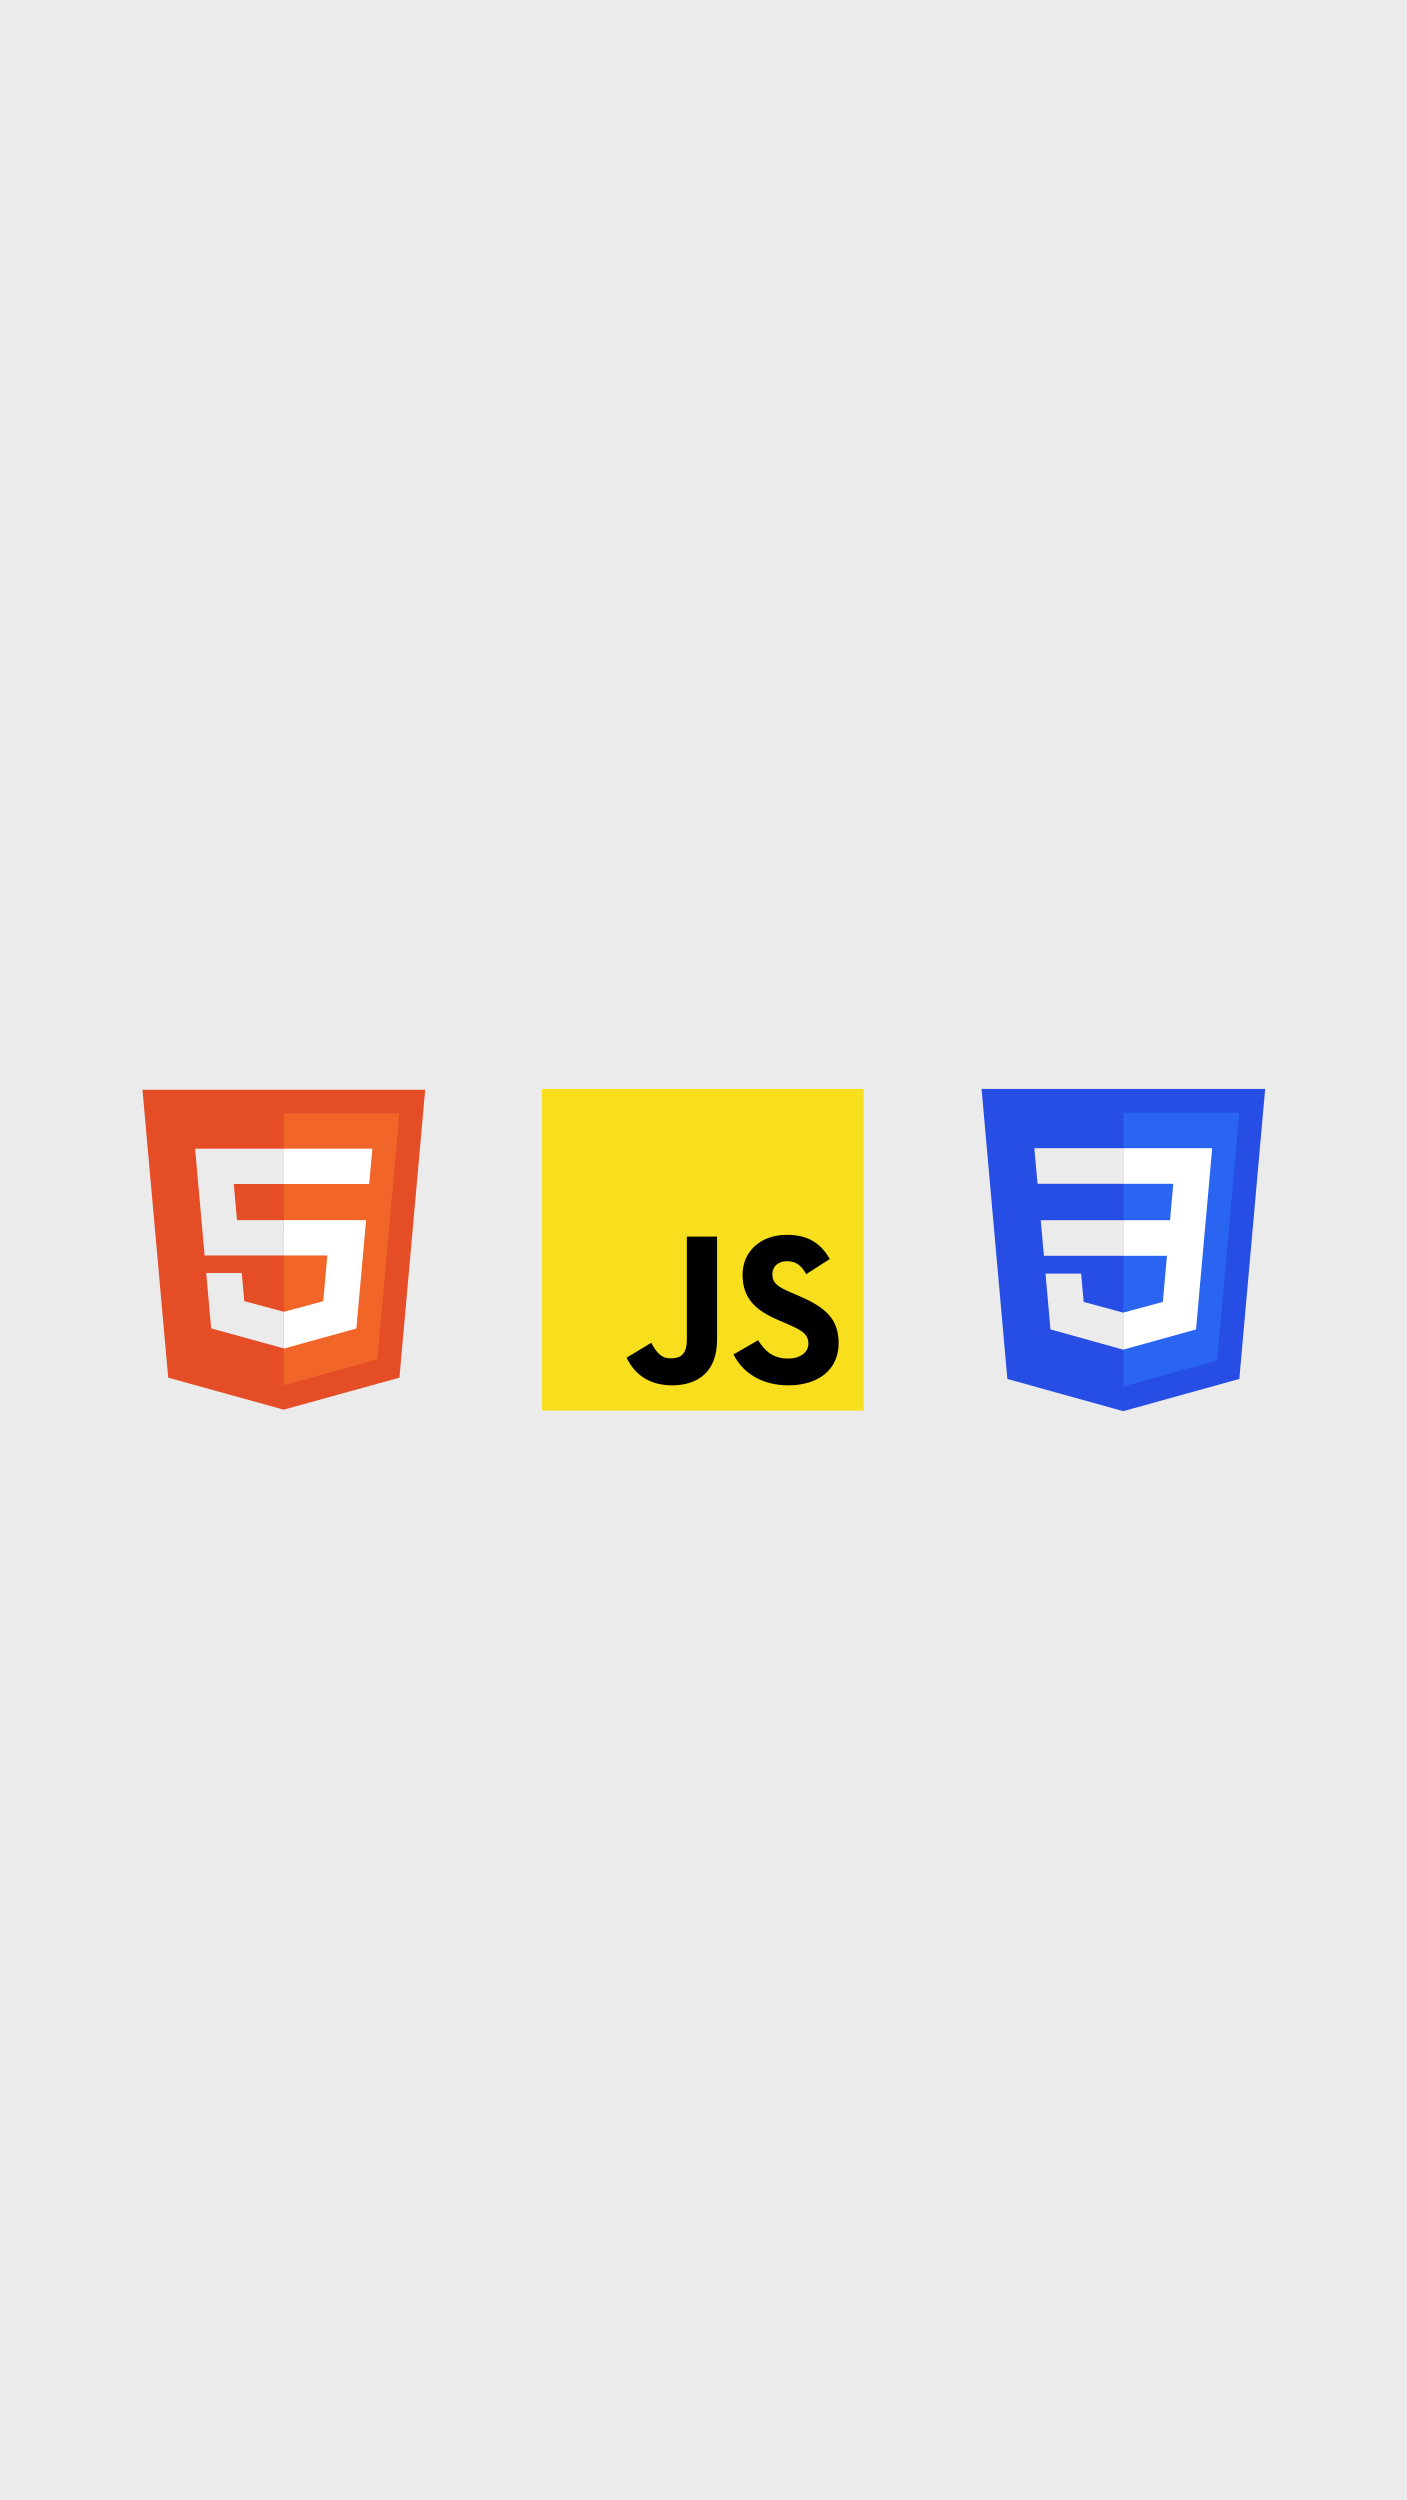
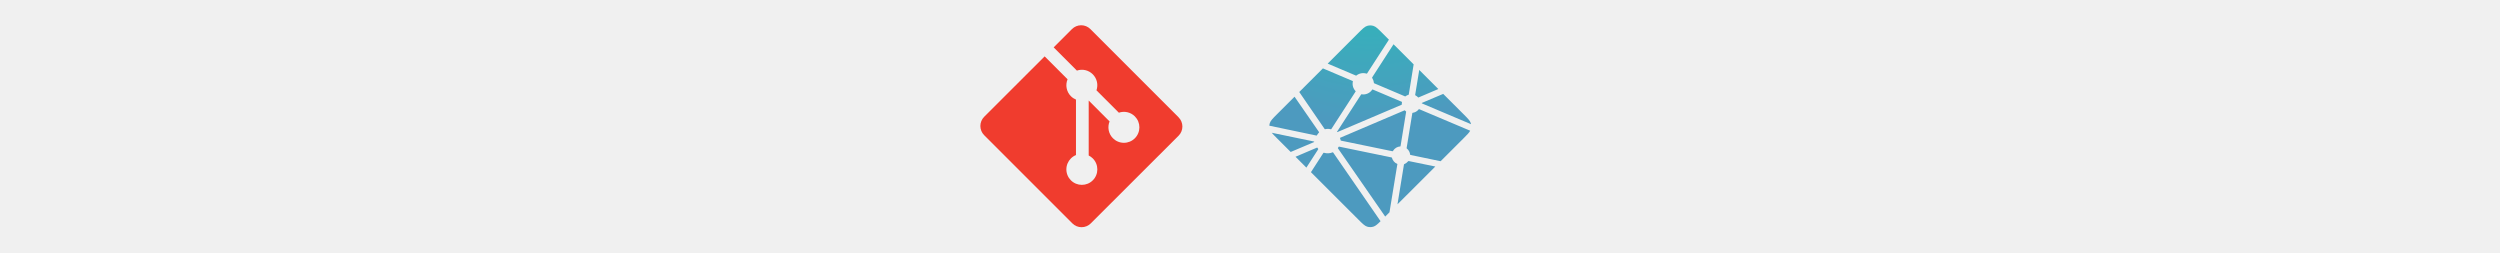
- <svg xmlns="http://www.w3.org/2000/svg" width="1080" zoomAndPan="magnify" viewBox="0 0 810 1440" height="1920" preserveAspectRatio="xMidYMid meet" version="1.0">
+ <svg xmlns="http://www.w3.org/2000/svg" width="1980" zoomAndPan="magnify" viewBox="0 0 1485 150" height="200" preserveAspectRatio="xMidYMid meet" version="1.0">
  <defs>
-     <clipPath id="d622444114">
-       <path d="M 82.109 627.223 L 244.859 627.223 L 244.859 812 L 82.109 812 Z M 82.109 627.223 " clip-rule="nonzero" />
+     <clipPath id="f7210a0e6b">
+       <path d="M 582.34 15 L 702.34 15 L 702.34 135 L 582.34 135 Z M 582.34 15 " clip-rule="nonzero" />
    </clipPath>
-     <clipPath id="7d86063d41">
-       <path d="M 312.223 627.223 L 497.473 627.223 L 497.473 812.473 L 312.223 812.473 Z M 312.223 627.223 " clip-rule="nonzero" />
+     <clipPath id="9818a526a3">
+       <path d="M 753.895 15 L 873.895 15 L 873.895 135 L 753.895 135 Z M 753.895 15 " clip-rule="nonzero" />
    </clipPath>
-     <clipPath id="4a450dfd82">
-       <path d="M 565.277 627 L 728.777 627 L 728.777 812.84 L 565.277 812.84 Z M 565.277 627 " clip-rule="nonzero" />
+     <clipPath id="0970a0b723">
+       <path d="M 840.82 56.672 L 840.777 56.652 C 840.75 56.645 840.727 56.633 840.703 56.613 C 840.633 56.535 840.602 56.426 840.617 56.32 L 843.035 41.555 L 854.375 52.883 L 842.578 57.898 C 842.547 57.91 842.516 57.918 842.477 57.914 L 842.43 57.914 C 842.418 57.906 842.402 57.895 842.371 57.863 C 841.93 57.375 841.406 56.969 840.82 56.672 Z M 857.27 55.773 L 869.395 67.883 C 871.91 70.402 873.176 71.66 873.633 73.113 C 873.703 73.328 873.758 73.543 873.801 73.77 L 844.828 61.508 C 844.809 61.504 844.793 61.496 844.781 61.488 C 844.664 61.445 844.527 61.391 844.527 61.273 C 844.527 61.152 844.668 61.098 844.781 61.051 L 844.816 61.035 Z M 873.305 77.652 C 872.684 78.828 871.461 80.051 869.398 82.113 L 855.727 95.766 L 838.043 92.086 L 837.953 92.07 C 837.797 92.047 837.629 92.016 837.629 91.875 C 837.492 90.402 836.754 89.055 835.582 88.148 C 835.508 88.078 835.527 87.965 835.551 87.859 C 835.551 87.844 835.551 87.828 835.555 87.812 L 838.883 67.422 L 838.891 67.355 C 838.91 67.199 838.938 67.016 839.082 67.016 C 840.52 66.836 841.828 66.09 842.711 64.938 C 842.738 64.91 842.758 64.871 842.797 64.852 C 842.895 64.805 843.016 64.852 843.117 64.898 Z M 852.582 98.906 L 830.102 121.363 L 833.949 97.738 L 833.961 97.707 C 833.961 97.676 833.969 97.645 833.977 97.613 C 834.004 97.539 834.09 97.508 834.168 97.48 L 834.207 97.461 C 835.051 97.105 835.793 96.547 836.379 95.844 C 836.453 95.762 836.543 95.676 836.66 95.66 C 836.691 95.652 836.719 95.652 836.754 95.66 L 852.582 98.91 Z M 825.348 126.113 L 822.812 128.645 L 794.801 88.203 C 794.789 88.188 794.777 88.176 794.77 88.16 C 794.723 88.102 794.676 88.039 794.688 87.973 C 794.688 87.922 794.723 87.879 794.754 87.844 L 794.785 87.801 C 794.871 87.676 794.941 87.551 795.02 87.418 L 795.082 87.309 L 795.094 87.301 C 795.137 87.227 795.176 87.148 795.254 87.109 C 795.32 87.078 795.41 87.09 795.48 87.109 L 826.516 93.5 C 826.602 93.516 826.688 93.547 826.75 93.605 C 826.793 93.645 826.805 93.688 826.812 93.738 C 827.254 95.395 828.441 96.754 830.027 97.41 C 830.117 97.449 830.078 97.551 830.035 97.652 C 830.02 97.699 830.004 97.746 829.988 97.793 C 829.602 100.172 826.246 120.598 825.348 126.113 Z M 820.055 131.395 C 818.188 133.246 817.082 134.223 815.836 134.617 C 814.609 135.004 813.297 135.004 812.066 134.617 C 810.609 134.152 809.348 132.898 806.828 130.379 L 778.699 102.277 L 786.047 90.895 C 786.082 90.836 786.117 90.785 786.172 90.75 C 786.25 90.691 786.363 90.715 786.457 90.75 C 788.145 91.254 789.953 91.164 791.578 90.488 C 791.664 90.457 791.75 90.434 791.816 90.496 C 791.848 90.523 791.879 90.559 791.902 90.594 L 820.055 131.402 Z M 775.984 99.566 L 769.531 93.121 L 782.277 87.691 C 782.309 87.68 782.344 87.668 782.379 87.668 C 782.488 87.668 782.551 87.777 782.605 87.871 C 782.734 88.066 782.871 88.258 783.012 88.445 L 783.051 88.496 C 783.09 88.551 783.066 88.605 783.027 88.652 L 775.988 99.566 Z M 766.676 90.266 L 758.512 82.113 C 757.125 80.723 756.117 79.719 755.414 78.855 L 780.242 84 C 780.273 84.004 780.305 84.008 780.336 84.016 C 780.488 84.039 780.656 84.066 780.656 84.211 C 780.656 84.363 780.473 84.441 780.316 84.496 L 780.242 84.527 Z M 753.988 74.664 C 754.016 74.133 754.113 73.613 754.27 73.113 C 754.734 71.66 755.992 70.402 758.512 67.883 L 768.961 57.445 C 773.77 64.422 778.594 71.387 783.43 78.34 C 783.516 78.453 783.609 78.582 783.512 78.676 C 783.055 79.176 782.598 79.727 782.277 80.32 C 782.242 80.402 782.188 80.465 782.121 80.52 C 782.078 80.543 782.035 80.531 781.988 80.523 L 781.984 80.523 L 753.988 74.66 Z M 771.758 54.652 L 785.805 40.621 C 787.125 41.199 791.93 43.227 796.23 45.039 C 799.48 46.414 802.449 47.664 803.379 48.07 C 803.473 48.105 803.555 48.145 803.598 48.238 C 803.621 48.293 803.613 48.367 803.598 48.426 C 803.145 50.484 803.762 52.629 805.238 54.137 C 805.332 54.23 805.238 54.367 805.152 54.48 L 805.109 54.547 L 790.844 76.621 C 790.809 76.68 790.773 76.73 790.711 76.773 C 790.637 76.82 790.527 76.797 790.441 76.777 C 789.887 76.633 789.316 76.555 788.742 76.543 C 788.23 76.543 787.672 76.637 787.109 76.742 L 787.105 76.742 C 787.043 76.75 786.988 76.766 786.938 76.727 C 786.883 76.68 786.836 76.629 786.797 76.566 Z M 788.645 37.785 L 806.828 19.617 C 809.348 17.102 810.609 15.844 812.066 15.383 C 813.297 14.996 814.609 14.996 815.836 15.383 C 817.297 15.844 818.555 17.102 821.074 19.617 L 825.016 23.555 L 812.082 43.566 C 812.051 43.625 812.008 43.676 811.953 43.715 C 811.879 43.77 811.766 43.746 811.672 43.715 C 809.602 43.09 807.355 43.523 805.668 44.871 C 805.582 44.961 805.457 44.91 805.348 44.863 C 803.66 44.129 790.523 38.582 788.645 37.785 Z M 827.762 26.301 L 839.707 38.23 L 836.828 56.035 L 836.828 56.082 C 836.828 56.121 836.82 56.16 836.805 56.199 C 836.773 56.262 836.711 56.273 836.648 56.293 C 836.031 56.48 835.453 56.77 834.934 57.148 C 834.91 57.164 834.891 57.18 834.871 57.199 C 834.84 57.238 834.801 57.273 834.746 57.277 C 834.699 57.281 834.656 57.273 834.609 57.258 L 816.414 49.531 L 816.375 49.516 C 816.262 49.469 816.121 49.414 816.121 49.293 C 816.016 48.281 815.688 47.305 815.152 46.434 C 815.066 46.293 814.973 46.141 815.047 45.996 Z M 815.465 53.191 L 832.527 60.41 C 832.621 60.453 832.723 60.492 832.762 60.59 C 832.781 60.648 832.781 60.711 832.762 60.77 C 832.715 61.02 832.668 61.301 832.668 61.59 L 832.668 62.07 C 832.668 62.188 832.547 62.238 832.434 62.285 L 832.402 62.297 C 829.695 63.449 794.453 78.457 794.402 78.457 C 794.348 78.457 794.293 78.457 794.238 78.406 C 794.145 78.312 794.238 78.184 794.324 78.066 C 794.34 78.043 794.352 78.023 794.367 78 L 808.387 56.316 L 808.414 56.277 C 808.492 56.148 808.586 56 808.738 56 L 808.879 56.023 C 809.195 56.066 809.48 56.105 809.762 56.105 C 811.891 56.105 813.863 55.07 815.051 53.305 C 815.078 53.254 815.117 53.215 815.16 53.18 C 815.242 53.117 815.363 53.148 815.465 53.191 Z M 795.926 81.895 L 834.34 65.527 C 834.34 65.527 834.395 65.527 834.449 65.578 C 834.656 65.789 834.84 65.93 835.008 66.062 L 835.09 66.117 C 835.172 66.16 835.25 66.211 835.254 66.289 C 835.254 66.324 835.254 66.34 835.25 66.371 L 831.961 86.559 L 831.945 86.641 C 831.922 86.797 831.906 86.977 831.754 86.977 C 829.977 87.094 828.367 88.086 827.457 89.621 L 827.445 89.648 C 827.402 89.719 827.359 89.789 827.289 89.828 C 827.223 89.855 827.141 89.844 827.07 89.828 L 796.434 83.52 C 796.402 83.508 795.961 81.895 795.926 81.895 Z M 795.926 81.895 " clip-rule="nonzero" />
    </clipPath>
-     <clipPath id="b17ece7ee8">
-       <path d="M 603 581.84 L 629 581.84 L 629 613 L 603 613 Z M 603 581.84 " clip-rule="nonzero" />
-     </clipPath>
-     <clipPath id="2f8a933d77">
-       <path d="M 633 581.84 L 659 581.84 L 659 614 L 633 614 Z M 633 581.84 " clip-rule="nonzero" />
-     </clipPath>
-     <clipPath id="229a18867d">
-       <path d="M 663 581.84 L 689 581.84 L 689 614 L 663 614 Z M 663 581.84 " clip-rule="nonzero" />
-     </clipPath>
-     <clipPath id="db6ac9955b">
-       <path d="M 570.434 552.703 L 723.875 552.703 L 723.875 618.742 L 570.434 618.742 Z M 570.434 552.703 " clip-rule="nonzero" />
-     </clipPath>
+     <radialGradient gradientTransform="matrix(0.999995, 0, 0, 1.000005, 753.9887, 15.0936)" gradientUnits="userSpaceOnUse" r="119.813" cx="59.907" id="e9aead6ddc" cy="-59.907" fx="59.907" fy="-59.907">
+       <stop stop-opacity="1" stop-color="rgb(12.637%, 77.464%, 71.823%)" offset="0" />
+       <stop stop-opacity="1" stop-color="rgb(12.88%, 77.229%, 71.866%)" offset="0.016" />
+       <stop stop-opacity="1" stop-color="rgb(13.087%, 77.028%, 71.902%)" offset="0.027" />
+       <stop stop-opacity="1" stop-color="rgb(13.295%, 76.826%, 71.939%)" offset="0.039" />
+       <stop stop-opacity="1" stop-color="rgb(13.501%, 76.625%, 71.974%)" offset="0.051" />
+       <stop stop-opacity="1" stop-color="rgb(13.708%, 76.424%, 72.011%)" offset="0.062" />
+       <stop stop-opacity="1" stop-color="rgb(13.916%, 76.222%, 72.047%)" offset="0.074" />
+       <stop stop-opacity="1" stop-color="rgb(14.124%, 76.021%, 72.084%)" offset="0.086" />
+       <stop stop-opacity="1" stop-color="rgb(14.331%, 75.819%, 72.121%)" offset="0.098" />
+       <stop stop-opacity="1" stop-color="rgb(14.539%, 75.616%, 72.156%)" offset="0.109" />
+       <stop stop-opacity="1" stop-color="rgb(14.746%, 75.415%, 72.192%)" offset="0.121" />
+       <stop stop-opacity="1" stop-color="rgb(14.954%, 75.214%, 72.229%)" offset="0.133" />
+       <stop stop-opacity="1" stop-color="rgb(15.161%, 75.012%, 72.266%)" offset="0.145" />
+       <stop stop-opacity="1" stop-color="rgb(15.369%, 74.811%, 72.302%)" offset="0.156" />
+       <stop stop-opacity="1" stop-color="rgb(15.576%, 74.609%, 72.337%)" offset="0.168" />
+       <stop stop-opacity="1" stop-color="rgb(15.784%, 74.408%, 72.374%)" offset="0.18" />
+       <stop stop-opacity="1" stop-color="rgb(15.991%, 74.207%, 72.411%)" offset="0.191" />
+       <stop stop-opacity="1" stop-color="rgb(16.199%, 74.005%, 72.447%)" offset="0.203" />
+       <stop stop-opacity="1" stop-color="rgb(16.406%, 73.804%, 72.484%)" offset="0.215" />
+       <stop stop-opacity="1" stop-color="rgb(16.614%, 73.601%, 72.519%)" offset="0.227" />
+       <stop stop-opacity="1" stop-color="rgb(16.82%, 73.399%, 72.556%)" offset="0.238" />
+       <stop stop-opacity="1" stop-color="rgb(17.027%, 73.198%, 72.592%)" offset="0.25" />
+       <stop stop-opacity="1" stop-color="rgb(17.303%, 72.929%, 72.641%)" offset="0.262" />
+       <stop stop-opacity="1" stop-color="rgb(17.65%, 72.594%, 72.701%)" offset="0.281" />
+       <stop stop-opacity="1" stop-color="rgb(17.996%, 72.258%, 72.762%)" offset="0.301" />
+       <stop stop-opacity="1" stop-color="rgb(18.341%, 71.922%, 72.823%)" offset="0.32" />
+       <stop stop-opacity="1" stop-color="rgb(18.687%, 71.585%, 72.882%)" offset="0.34" />
+       <stop stop-opacity="1" stop-color="rgb(19.032%, 71.249%, 72.943%)" offset="0.359" />
+       <stop stop-opacity="1" stop-color="rgb(19.344%, 70.947%, 72.998%)" offset="0.379" />
+       <stop stop-opacity="1" stop-color="rgb(19.62%, 70.679%, 73.047%)" offset="0.395" />
+       <stop stop-opacity="1" stop-color="rgb(19.897%, 70.41%, 73.094%)" offset="0.41" />
+       <stop stop-opacity="1" stop-color="rgb(20.174%, 70.142%, 73.143%)" offset="0.426" />
+       <stop stop-opacity="1" stop-color="rgb(20.45%, 69.873%, 73.192%)" offset="0.441" />
+       <stop stop-opacity="1" stop-color="rgb(20.726%, 69.604%, 73.241%)" offset="0.457" />
+       <stop stop-opacity="1" stop-color="rgb(21.004%, 69.334%, 73.288%)" offset="0.473" />
+       <stop stop-opacity="1" stop-color="rgb(21.28%, 69.066%, 73.337%)" offset="0.488" />
+       <stop stop-opacity="1" stop-color="rgb(21.523%, 68.831%, 73.38%)" offset="0.504" />
+       <stop stop-opacity="1" stop-color="rgb(21.73%, 68.629%, 73.416%)" offset="0.516" />
+       <stop stop-opacity="1" stop-color="rgb(21.938%, 68.428%, 73.453%)" offset="0.527" />
+       <stop stop-opacity="1" stop-color="rgb(22.144%, 68.227%, 73.488%)" offset="0.539" />
+       <stop stop-opacity="1" stop-color="rgb(22.351%, 68.025%, 73.524%)" offset="0.551" />
+       <stop stop-opacity="1" stop-color="rgb(22.559%, 67.824%, 73.561%)" offset="0.562" />
+       <stop stop-opacity="1" stop-color="rgb(22.766%, 67.622%, 73.598%)" offset="0.574" />
+       <stop stop-opacity="1" stop-color="rgb(22.974%, 67.421%, 73.634%)" offset="0.586" />
+       <stop stop-opacity="1" stop-color="rgb(23.181%, 67.218%, 73.669%)" offset="0.598" />
+       <stop stop-opacity="1" stop-color="rgb(23.389%, 67.017%, 73.706%)" offset="0.609" />
+       <stop stop-opacity="1" stop-color="rgb(23.596%, 66.815%, 73.743%)" offset="0.621" />
+       <stop stop-opacity="1" stop-color="rgb(23.872%, 66.547%, 73.792%)" offset="0.633" />
+       <stop stop-opacity="1" stop-color="rgb(24.219%, 66.211%, 73.851%)" offset="0.652" />
+       <stop stop-opacity="1" stop-color="rgb(24.564%, 65.875%, 73.912%)" offset="0.672" />
+       <stop stop-opacity="1" stop-color="rgb(24.875%, 65.573%, 73.967%)" offset="0.691" />
+       <stop stop-opacity="1" stop-color="rgb(25.151%, 65.305%, 74.016%)" offset="0.707" />
+       <stop stop-opacity="1" stop-color="rgb(25.427%, 65.034%, 74.063%)" offset="0.723" />
+       <stop stop-opacity="1" stop-color="rgb(25.705%, 64.766%, 74.112%)" offset="0.738" />
+       <stop stop-opacity="1" stop-color="rgb(25.948%, 64.531%, 74.155%)" offset="0.754" />
+       <stop stop-opacity="1" stop-color="rgb(26.155%, 64.33%, 74.191%)" offset="0.766" />
+       <stop stop-opacity="1" stop-color="rgb(26.363%, 64.128%, 74.226%)" offset="0.777" />
+       <stop stop-opacity="1" stop-color="rgb(26.569%, 63.927%, 74.263%)" offset="0.789" />
+       <stop stop-opacity="1" stop-color="rgb(26.776%, 63.725%, 74.3%)" offset="0.801" />
+       <stop stop-opacity="1" stop-color="rgb(26.984%, 63.524%, 74.336%)" offset="0.812" />
+       <stop stop-opacity="1" stop-color="rgb(27.26%, 63.255%, 74.385%)" offset="0.824" />
+       <stop stop-opacity="1" stop-color="rgb(27.606%, 62.918%, 74.445%)" offset="0.844" />
+       <stop stop-opacity="1" stop-color="rgb(27.917%, 62.616%, 74.5%)" offset="0.863" />
+       <stop stop-opacity="1" stop-color="rgb(28.16%, 62.381%, 74.542%)" offset="0.879" />
+       <stop stop-opacity="1" stop-color="rgb(28.368%, 62.18%, 74.579%)" offset="0.891" />
+       <stop stop-opacity="1" stop-color="rgb(28.575%, 61.978%, 74.614%)" offset="0.902" />
+       <stop stop-opacity="1" stop-color="rgb(28.851%, 61.71%, 74.663%)" offset="0.914" />
+       <stop stop-opacity="1" stop-color="rgb(29.161%, 61.407%, 74.718%)" offset="0.934" />
+       <stop stop-opacity="1" stop-color="rgb(29.404%, 61.172%, 74.76%)" offset="0.949" />
+       <stop stop-opacity="1" stop-color="rgb(29.68%, 60.902%, 74.808%)" offset="0.961" />
+       <stop stop-opacity="1" stop-color="rgb(30.026%, 60.567%, 74.869%)" offset="0.98" />
+       <stop stop-opacity="1" stop-color="rgb(30.199%, 60.399%, 74.899%)" offset="1" />
+     </radialGradient>
  </defs>
-   <rect x="-81" width="972" fill="#ffffff" y="-144" height="1728" fill-opacity="1" />
-   <rect x="-81" width="972" fill="#ffffff" y="-144" height="1728" fill-opacity="1" />
-   <rect x="-81" width="972" fill="#ebebeb" y="-144" height="1728" fill-opacity="1" />
-   <g clip-path="url(#d622444114)">
-     <path fill="#e44d26" d="M 96.887 793.551 L 82.066 627.738 L 244.906 627.738 L 230.074 793.527 L 163.383 811.965 Z M 96.887 793.551 " fill-opacity="1" fill-rule="nonzero" />
+   <g clip-path="url(#f7210a0e6b)">
+     <path fill="#f03c2e" d="M 700.074 69.656 L 647.684 17.266 C 647.324 16.906 646.934 16.586 646.512 16.305 C 646.09 16.023 645.645 15.785 645.176 15.59 C 644.707 15.395 644.223 15.25 643.727 15.148 C 643.23 15.051 642.727 15 642.219 15 C 641.711 15 641.207 15.051 640.711 15.148 C 640.215 15.25 639.73 15.395 639.262 15.59 C 638.793 15.785 638.348 16.023 637.926 16.305 C 637.504 16.586 637.113 16.906 636.754 17.266 L 625.879 28.141 L 639.68 41.941 C 642.891 40.816 646.566 41.582 649.121 44.141 C 649.73 44.75 650.242 45.434 650.66 46.188 C 651.078 46.941 651.383 47.738 651.574 48.578 C 651.77 49.418 651.84 50.27 651.793 51.129 C 651.746 51.988 651.582 52.824 651.301 53.641 L 664.602 66.941 C 667.82 65.832 671.531 66.547 674.102 69.125 C 674.527 69.551 674.91 70.016 675.246 70.516 C 675.582 71.02 675.867 71.551 676.098 72.109 C 676.328 72.664 676.504 73.242 676.621 73.832 C 676.738 74.426 676.797 75.023 676.797 75.629 C 676.797 76.234 676.738 76.832 676.621 77.422 C 676.504 78.016 676.328 78.59 676.098 79.148 C 675.867 79.707 675.582 80.238 675.246 80.738 C 674.91 81.242 674.531 81.707 674.102 82.133 C 673.676 82.562 673.211 82.941 672.707 83.277 C 672.207 83.613 671.676 83.898 671.117 84.129 C 670.559 84.359 669.984 84.531 669.391 84.652 C 668.801 84.77 668.199 84.828 667.598 84.828 C 666.992 84.828 666.395 84.766 665.801 84.648 C 665.211 84.531 664.633 84.355 664.078 84.125 C 663.52 83.895 662.988 83.609 662.484 83.273 C 661.984 82.938 661.52 82.555 661.094 82.129 C 658.395 79.43 657.727 75.453 659.09 72.129 L 646.684 59.723 L 646.684 92.367 C 647.59 92.816 648.402 93.395 649.121 94.105 C 649.551 94.531 649.93 94.996 650.266 95.5 C 650.602 96 650.887 96.531 651.117 97.09 C 651.348 97.648 651.523 98.223 651.641 98.816 C 651.758 99.406 651.816 100.004 651.816 100.609 C 651.816 101.211 651.758 101.812 651.641 102.402 C 651.523 102.996 651.348 103.57 651.117 104.129 C 650.887 104.688 650.602 105.215 650.266 105.719 C 649.93 106.219 649.551 106.684 649.121 107.109 C 648.695 107.539 648.23 107.918 647.73 108.254 C 647.227 108.59 646.695 108.875 646.141 109.105 C 645.582 109.336 645.008 109.512 644.414 109.629 C 643.82 109.746 643.223 109.805 642.621 109.805 C 642.016 109.805 641.418 109.746 640.824 109.629 C 640.234 109.512 639.66 109.336 639.102 109.105 C 638.543 108.875 638.012 108.59 637.512 108.254 C 637.008 107.918 636.543 107.539 636.117 107.109 C 635.691 106.684 635.309 106.219 634.973 105.719 C 634.637 105.215 634.352 104.688 634.121 104.129 C 633.891 103.57 633.715 102.996 633.598 102.402 C 633.48 101.812 633.422 101.211 633.422 100.609 C 633.422 100.004 633.48 99.406 633.598 98.812 C 633.715 98.223 633.891 97.648 634.121 97.09 C 634.352 96.531 634.637 96 634.973 95.5 C 635.309 94.996 635.691 94.531 636.117 94.105 C 637.008 93.223 637.992 92.551 639.129 92.102 L 639.129 59.152 C 638.035 58.703 637.008 58.039 636.117 57.145 C 635.473 56.5 634.934 55.777 634.504 54.973 C 634.074 54.168 633.773 53.316 633.598 52.422 C 633.418 51.527 633.379 50.625 633.469 49.715 C 633.562 48.809 633.785 47.934 634.137 47.094 L 620.523 33.488 L 584.602 69.375 C 584.242 69.734 583.922 70.125 583.637 70.547 C 583.355 70.969 583.117 71.414 582.922 71.883 C 582.73 72.352 582.582 72.836 582.484 73.332 C 582.383 73.832 582.336 74.332 582.336 74.84 C 582.336 75.348 582.383 75.852 582.484 76.348 C 582.582 76.848 582.73 77.328 582.922 77.801 C 583.117 78.27 583.355 78.715 583.637 79.137 C 583.922 79.559 584.242 79.949 584.602 80.305 L 636.996 132.695 C 637.355 133.051 637.742 133.371 638.164 133.656 C 638.586 133.938 639.031 134.176 639.5 134.371 C 639.969 134.562 640.453 134.711 640.953 134.809 C 641.449 134.906 641.953 134.957 642.457 134.957 C 642.965 134.957 643.469 134.906 643.965 134.809 C 644.465 134.711 644.945 134.562 645.414 134.371 C 645.883 134.176 646.328 133.938 646.75 133.656 C 647.172 133.371 647.562 133.051 647.922 132.695 L 700.074 80.625 C 700.434 80.266 700.754 79.875 701.035 79.453 C 701.316 79.031 701.555 78.586 701.75 78.117 C 701.945 77.648 702.094 77.164 702.191 76.668 C 702.289 76.168 702.34 75.668 702.34 75.16 C 702.34 74.652 702.289 74.148 702.191 73.652 C 702.094 73.152 701.945 72.672 701.75 72.199 C 701.555 71.73 701.316 71.285 701.035 70.863 C 700.754 70.441 700.434 70.051 700.074 69.695 " fill-opacity="1" fill-rule="nonzero" />
  </g>
-   <path fill="#f16529" d="M 217.371 782.969 L 230.051 641.297 L 163.484 641.297 L 163.484 797.875 Z M 217.371 782.969 " fill-opacity="1" fill-rule="nonzero" />
-   <path fill="#ebebeb" d="M 163.418 661.633 L 112.363 661.633 L 117.863 723.129 L 163.484 723.129 L 163.484 702.797 L 136.512 702.797 L 134.648 681.973 L 163.484 681.973 L 163.484 661.633 Z M 163.484 755.543 L 163.398 755.566 L 140.695 749.453 L 139.254 733.234 L 118.777 733.234 L 121.633 765.164 L 163.395 776.676 L 163.484 776.648 Z M 163.484 755.543 " fill-opacity="1" fill-rule="nonzero" />
-   <path fill="#ffffff" d="M 163.418 723.129 L 188.523 723.129 L 186.215 749.496 L 163.477 755.617 L 163.477 776.773 L 205.27 765.219 L 210.867 702.785 L 163.484 702.785 Z M 213.996 667.09 L 214.48 661.633 L 163.406 661.633 L 163.406 681.965 L 212.645 681.965 L 213.051 677.395 Z M 213.996 667.09 " fill-opacity="1" fill-rule="nonzero" />
-   <g clip-path="url(#7d86063d41)">
-     <path fill="#f7df1e" d="M 312.223 627.223 L 497.473 627.223 L 497.473 812.473 L 312.223 812.473 Z M 312.223 627.223 " fill-opacity="1" fill-rule="nonzero" />
-   </g>
-   <path fill="#000000" d="M 360.934 782.031 L 375.109 773.453 C 377.844 778.305 380.332 782.406 386.301 782.406 C 392.02 782.406 395.629 780.164 395.629 771.465 L 395.629 712.273 L 413.031 712.273 L 413.031 771.711 C 413.031 789.738 402.469 797.949 387.047 797.949 C 373.121 797.949 365.035 790.734 360.934 782.031 " fill-opacity="1" fill-rule="nonzero" />
-   <path fill="#000000" d="M 422.492 780.164 L 436.668 771.957 C 440.402 778.051 445.25 782.531 453.824 782.531 C 461.039 782.531 465.641 778.926 465.641 773.945 C 465.641 767.977 460.914 765.863 452.957 762.383 L 448.605 760.516 C 436.043 755.168 427.715 748.461 427.715 734.277 C 427.715 721.223 437.656 711.273 453.207 711.273 C 464.273 711.273 472.234 715.129 477.949 725.203 L 464.395 733.91 C 461.414 728.562 458.18 726.449 453.207 726.449 C 448.105 726.449 444.871 729.684 444.871 733.91 C 444.871 739.133 448.105 741.246 455.566 744.48 L 459.918 746.34 C 474.715 752.688 483.051 759.148 483.051 773.699 C 483.051 789.367 470.742 797.949 454.199 797.949 C 438.035 797.949 427.594 790.234 422.492 780.164 " fill-opacity="1" fill-rule="nonzero" />
-   <g clip-path="url(#4a450dfd82)">
-     <path fill="#264de4" d="M 646.957 812.832 L 580.246 794.281 L 565.383 627.238 L 728.73 627.234 L 713.855 794.254 L 646.961 812.832 Z M 646.957 812.832 " fill-opacity="1" fill-rule="nonzero" />
-   </g>
-   <path fill="#2965f1" d="M 701.113 783.621 L 713.832 640.895 L 647.059 640.895 L 647.059 798.629 L 701.113 783.617 Z M 701.113 783.621 " fill-opacity="1" fill-rule="nonzero" />
-   <path fill="#ebebeb" d="M 599.461 702.852 L 601.293 723.332 L 647.059 723.332 L 647.059 702.852 Z M 599.461 702.852 " fill-opacity="1" fill-rule="nonzero" />
-   <path fill="#ebebeb" d="M 595.777 661.379 L 597.637 681.867 L 647.059 681.867 L 647.059 661.379 Z M 595.777 661.379 " fill-opacity="1" fill-rule="nonzero" />
-   <path fill="#ebebeb" d="M 647.059 756.055 L 646.969 756.082 L 624.195 749.918 L 622.738 733.578 L 602.207 733.578 L 605.074 765.75 L 646.961 777.398 L 647.059 777.371 Z M 647.059 756.055 " fill-opacity="1" fill-rule="nonzero" />
-   <g clip-path="url(#b17ece7ee8)">
-     <path fill="#000000" d="M 603.824 581.84 L 628.594 581.84 L 628.594 592.219 L 614.184 592.219 L 614.184 602.594 L 628.594 602.594 L 628.594 612.969 L 603.824 612.969 Z M 603.824 581.84 " fill-opacity="1" fill-rule="nonzero" />
-   </g>
-   <g clip-path="url(#2f8a933d77)">
-     <path fill="#000000" d="M 633.547 581.84 L 658.316 581.84 L 658.316 590.863 L 643.906 590.863 L 643.906 592.668 L 658.316 592.668 L 658.316 613.422 L 633.547 613.422 L 633.547 603.945 L 647.961 603.945 L 647.961 602.141 L 633.547 602.141 Z M 633.547 581.84 " fill-opacity="1" fill-rule="nonzero" />
-   </g>
-   <g clip-path="url(#229a18867d)">
-     <path fill="#000000" d="M 663.273 581.84 L 688.039 581.84 L 688.039 590.863 L 673.625 590.863 L 673.625 592.668 L 688.039 592.668 L 688.039 613.422 L 663.273 613.422 L 663.273 603.945 L 677.68 603.945 L 677.68 602.141 L 663.273 602.141 Z M 663.273 581.84 " fill-opacity="1" fill-rule="nonzero" />
-   </g>
-   <path fill="#ffffff" d="M 694.527 702.852 L 698.215 661.379 L 646.988 661.379 L 646.988 681.867 L 675.805 681.867 L 673.945 702.852 L 646.988 702.852 L 646.988 723.332 L 672.172 723.332 L 669.797 749.902 L 646.988 756.074 L 646.988 777.387 L 688.91 765.75 L 689.219 762.285 L 694.027 708.348 Z M 694.527 702.852 " fill-opacity="1" fill-rule="nonzero" />
-   <g clip-path="url(#db6ac9955b)">
-     <path fill="#ebebeb" d="M 570.434 552.703 L 723.875 552.703 L 723.875 619.832 L 570.434 619.832 Z M 570.434 552.703 " fill-opacity="1" fill-rule="nonzero" />
+   <g clip-path="url(#9818a526a3)">
+     <g clip-path="url(#0970a0b723)">
+       <path fill="url(#e9aead6ddc)" d="M 753.988 15 L 753.988 135 L 873.801 135 L 873.801 15 Z M 753.988 15 " fill-rule="nonzero" />
+     </g>
  </g>
</svg>
